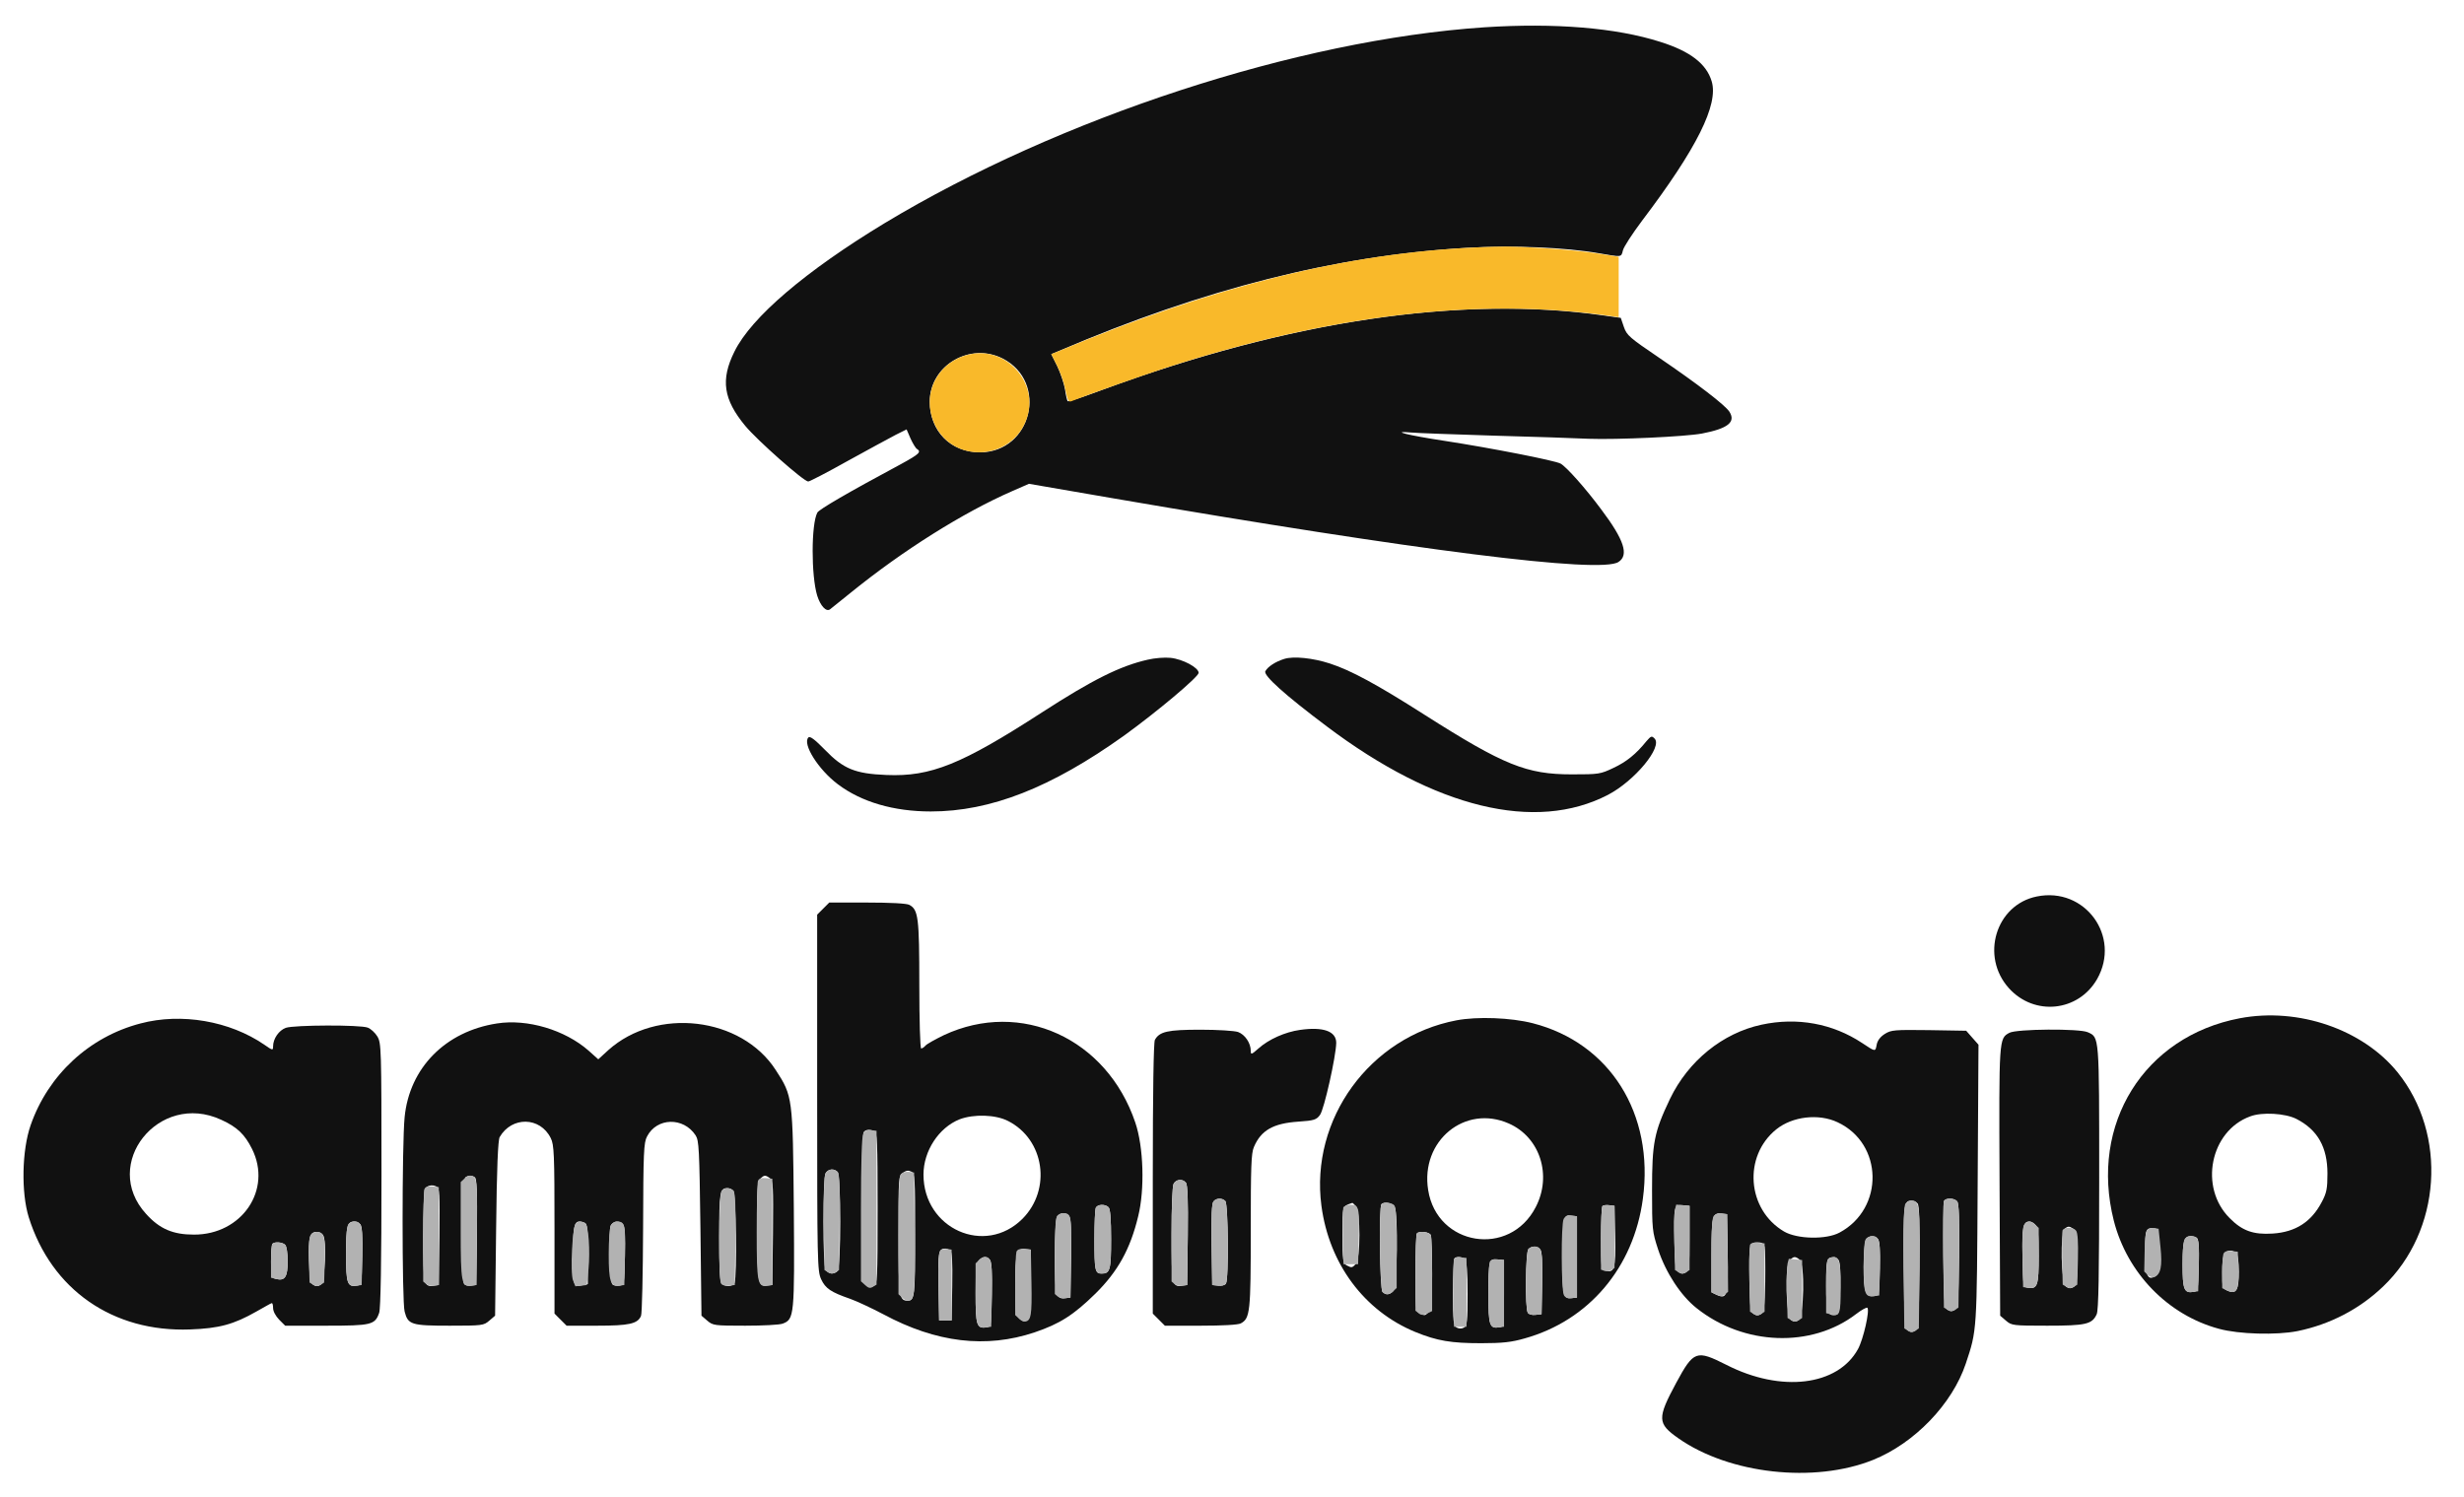
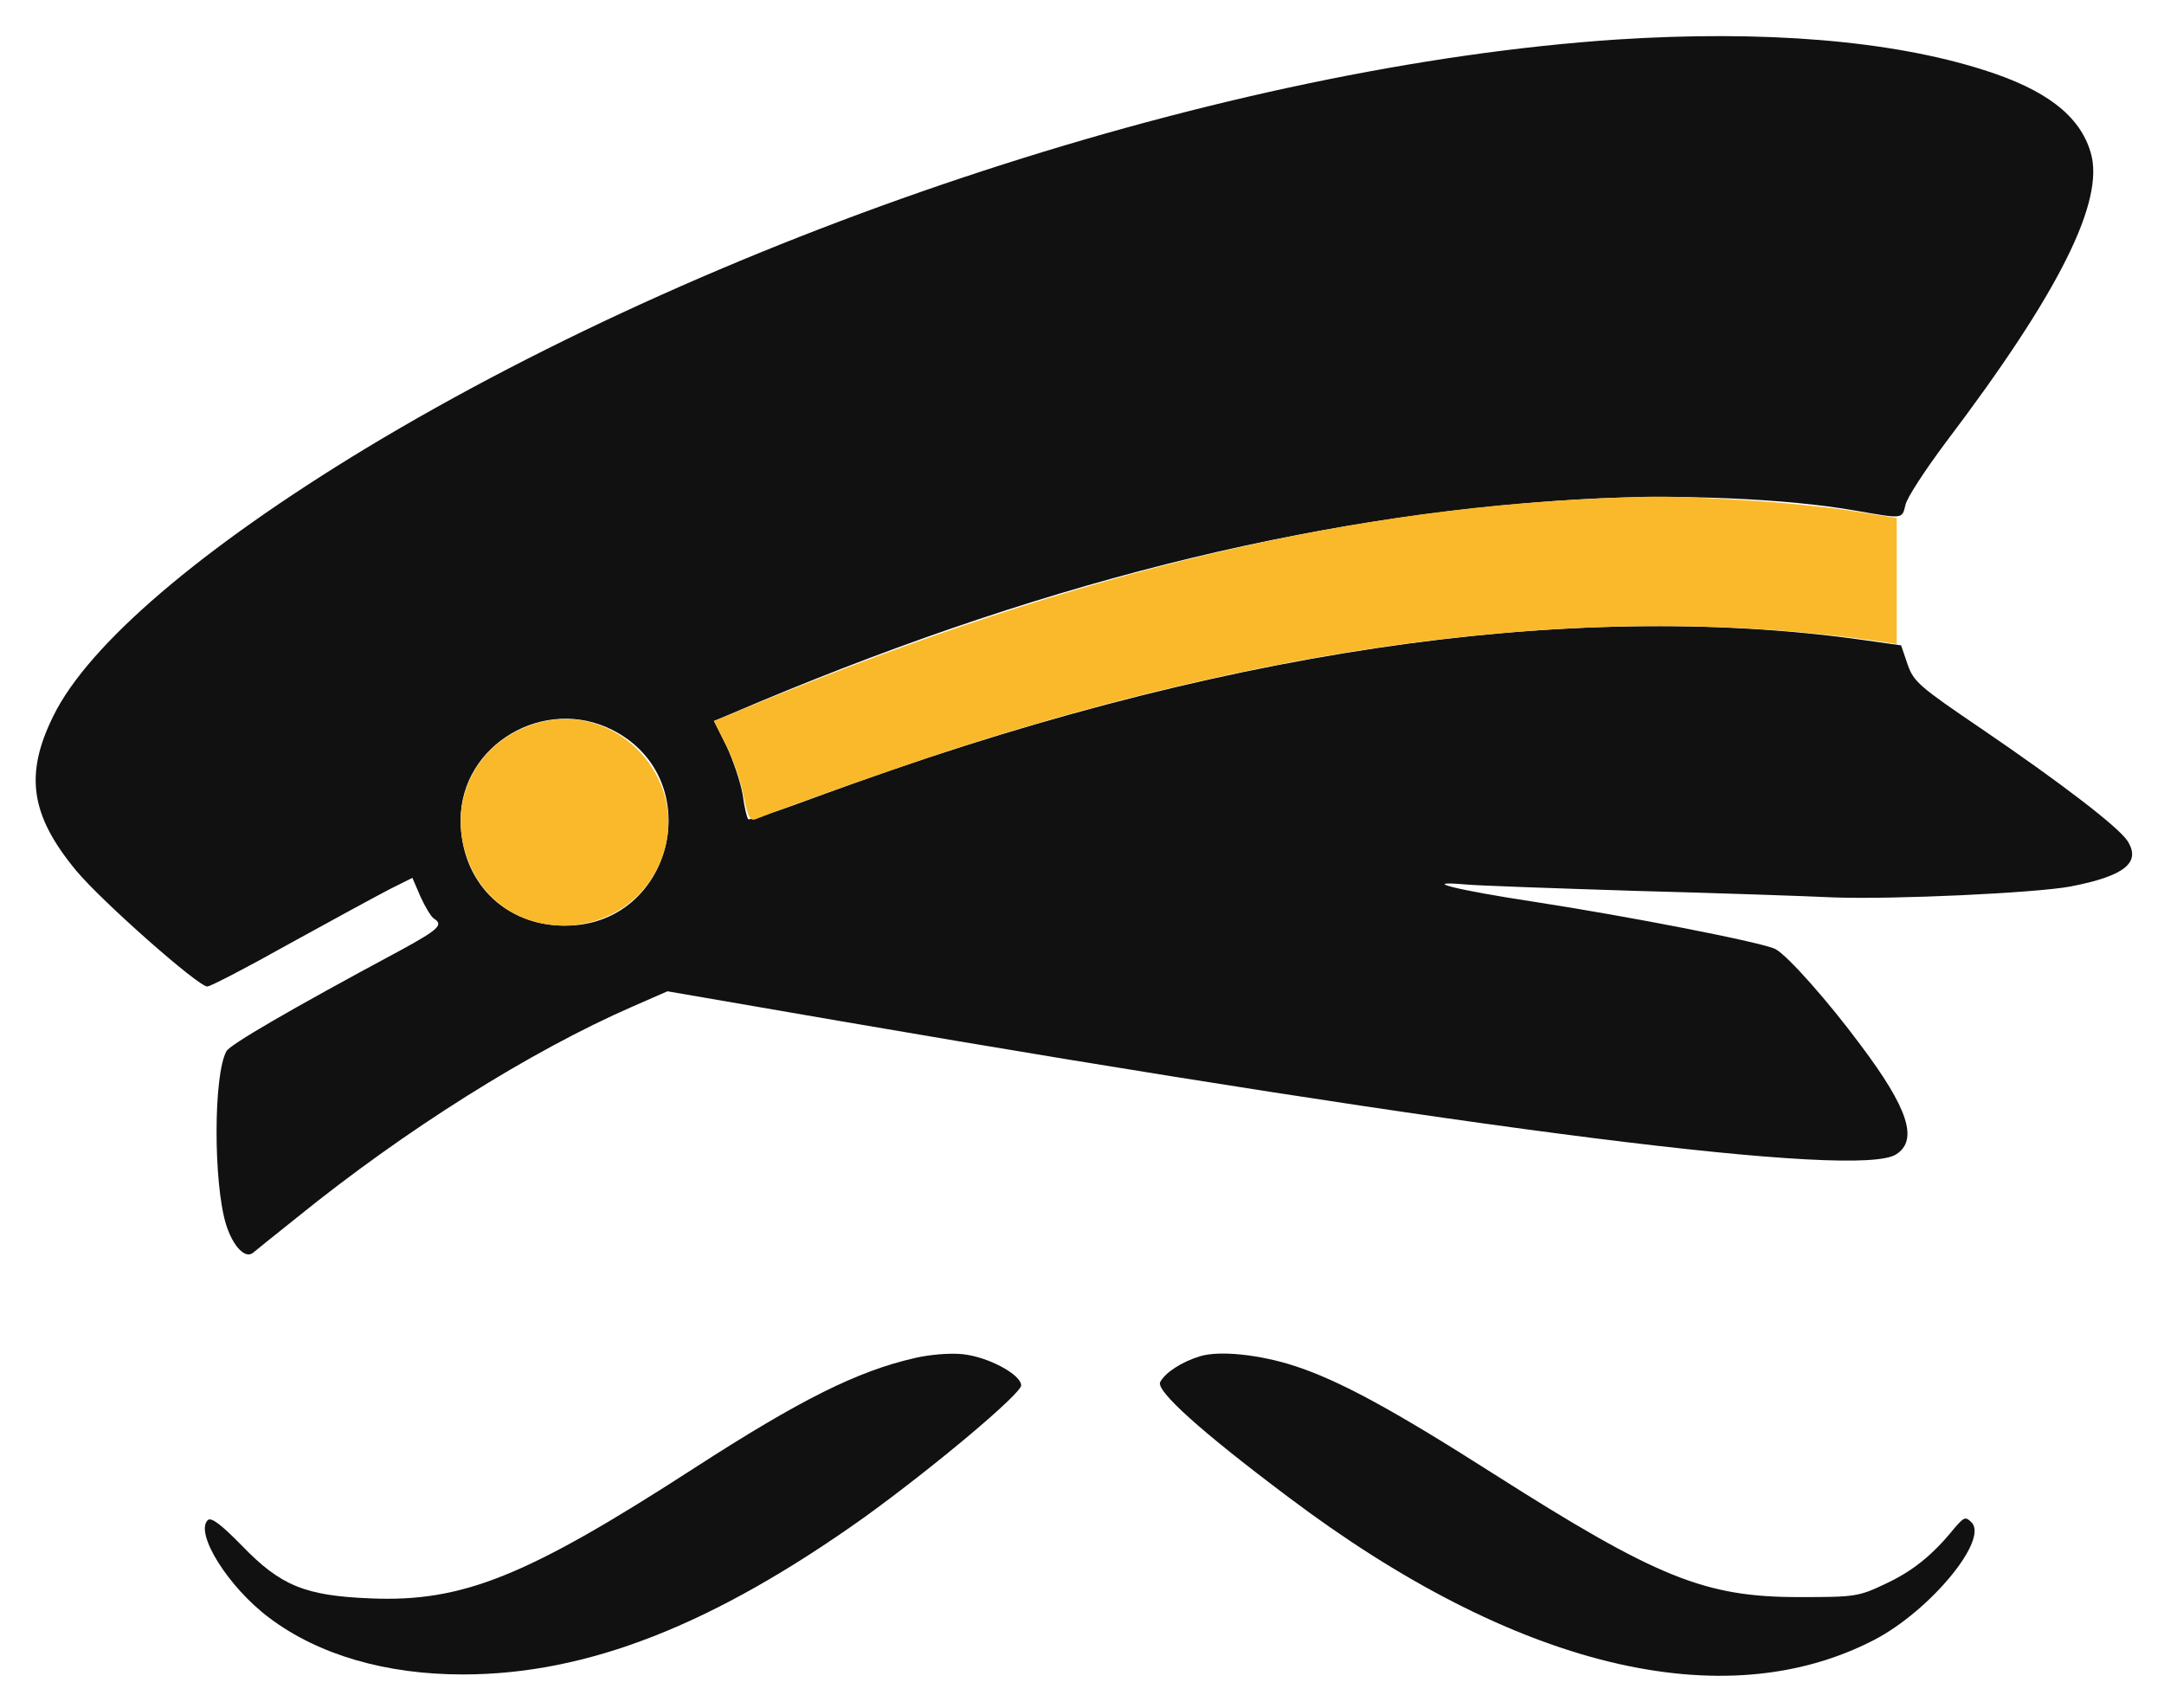
- <svg xmlns="http://www.w3.org/2000/svg" viewBox="36 232 1182 718" width="1182" height="718">
+ <svg xmlns="http://www.w3.org/2000/svg" viewBox="376 236 498 393" width="498" height="393">
  <g transform="translate(0,1254) scale(0.1,-0.1)" fill="#111111" stroke="none">
    <path d="M7480 10089 c-895 -60 -2038 -434 -2877 -940 -378 -229 -639 -451 -720 -616 -67 -135 -53 -229 52 -356 58 -70 281 -267 302 -267 7 0 92 44 190 99 98 54 201 110 230 125 l52 26 19 -44 c11 -24 25 -47 31 -50 22 -14 10 -25 -76 -72 -259 -139 -394 -218 -402 -233 -30 -55 -30 -302 -1 -398 16 -51 44 -80 62 -66 7 6 53 43 102 82 247 200 536 382 772 485 l80 35 400 -69 c1465 -252 2343 -363 2428 -306 51 33 27 106 -82 251 -74 100 -168 206 -196 221 -28 15 -335 75 -556 109 -178 27 -265 49 -160 40 30 -3 208 -9 395 -15 187 -5 392 -12 455 -15 138 -5 462 10 544 25 125 24 164 55 132 105 -21 32 -151 132 -336 258 -143 97 -156 108 -170 148 l-15 44 -85 12 c-683 97 -1504 -26 -2404 -358 -88 -33 -161 -57 -164 -54 -3 2 -9 28 -13 57 -5 29 -22 79 -37 111 l-29 58 36 15 c697 299 1329 458 1958 495 219 13 475 2 633 -26 110 -19 107 -20 115 13 3 16 45 80 92 143 263 347 368 558 334 669 -25 84 -103 144 -246 189 -213 68 -506 92 -845 70z m-2310 -1589 c221 -113 139 -450 -109 -450 -141 0 -241 102 -241 244 1 173 193 286 350 206z" />
    <path d="M5865 7055 c-132 -30 -264 -96 -507 -253 -385 -249 -533 -309 -745 -300 -151 6 -207 29 -296 121 -47 48 -71 67 -79 59 -30 -30 47 -154 142 -225 113 -85 268 -130 445 -130 287 0 577 114 926 363 159 115 358 282 359 302 0 25 -76 66 -135 72 -28 3 -77 -1 -110 -9z" />
    <path d="M6521 7059 c-42 -13 -79 -37 -91 -59 -11 -20 95 -115 295 -265 520 -392 1001 -509 1349 -328 128 67 263 230 223 270 -14 14 -17 12 -39 -13 -50 -62 -96 -99 -158 -128 -63 -30 -70 -31 -200 -31 -217 0 -326 44 -705 285 -229 146 -354 214 -456 247 -80 26 -173 36 -218 22z" />
-     <path d="M10130 5919 c-196 -40 -271 -287 -133 -440 122 -135 333 -113 423 44 116 204 -58 444 -290 396z" />
-     <path d="M4309 5861 l-29 -29 0 -854 c0 -816 1 -855 19 -895 21 -45 47 -62 139 -94 31 -11 102 -44 159 -74 255 -137 493 -165 726 -87 121 41 187 83 293 187 106 105 166 212 204 370 32 129 26 333 -14 450 -137 404 -549 591 -918 419 -43 -21 -83 -43 -89 -51 -6 -7 -15 -13 -20 -13 -5 0 -9 137 -9 305 0 325 -5 361 -48 384 -13 7 -91 11 -202 11 l-182 0 -29 -29z m887 -1019 c175 -89 209 -328 69 -469 -180 -180 -475 -48 -475 212 0 113 73 225 173 265 68 26 173 23 233 -8z m-642 -48 c14 -5 16 -47 16 -370 0 -352 -1 -364 -20 -374 -15 -8 -23 -7 -38 8 -16 16 -18 43 -17 367 0 193 4 356 8 363 9 13 27 15 51 6z m-176 -196 c17 -17 17 -459 0 -476 -18 -18 -46 -14 -58 7 -6 12 -10 104 -10 231 0 127 4 219 10 231 12 21 40 25 58 7z m372 -301 c0 -296 -2 -317 -36 -317 -41 0 -44 20 -44 315 0 279 0 284 22 299 15 11 26 12 40 5 17 -9 18 -28 18 -302z m928 131 c8 -8 12 -57 12 -153 0 -149 -5 -165 -46 -165 -31 0 -34 15 -34 165 0 73 3 140 6 149 7 19 45 21 62 4z m-189 -42 c8 -9 11 -72 9 -202 l-3 -189 -24 -3 c-45 -7 -51 17 -51 201 0 97 4 177 10 188 12 22 43 25 59 5z m-571 -164 c9 -7 12 -48 10 -173 l-3 -164 -30 0 -30 0 -3 164 c-3 165 0 181 33 181 6 0 16 -4 23 -8z m387 -161 c0 -143 -2 -165 -17 -174 -13 -9 -22 -7 -37 7 -19 18 -21 30 -21 158 0 155 7 181 48 176 l27 -3 0 -164z m-196 115 c8 -9 11 -63 9 -167 -3 -152 -3 -154 -26 -157 -47 -7 -52 10 -52 164 0 116 3 145 16 158 19 20 38 20 53 2z" />
-     <path d="M11105 5335 c-460 -87 -722 -508 -605 -971 64 -251 259 -453 505 -519 94 -26 275 -31 376 -11 156 32 297 105 411 214 279 266 310 730 69 1028 -167 206 -476 312 -756 259z m271 -483 c102 -52 149 -136 149 -262 0 -72 -4 -93 -27 -136 -50 -96 -126 -145 -236 -152 -92 -6 -146 13 -206 74 -148 147 -94 418 98 488 57 22 169 15 222 -12z m-661 -636 c0 -91 -3 -111 -17 -119 -36 -23 -48 7 -48 118 0 108 3 116 45 112 19 -2 20 -9 20 -111z m183 66 c9 -7 12 -40 10 -133 -3 -121 -4 -124 -26 -127 -45 -7 -52 12 -52 132 0 114 7 136 40 136 8 0 21 -4 28 -8z m190 -74 c7 -7 12 -42 12 -89 0 -89 -13 -110 -55 -91 -24 11 -25 16 -25 90 0 79 9 102 40 102 9 0 21 -5 28 -12z" />
-     <path d="M7347 5325 c-416 -79 -703 -474 -648 -890 37 -278 205 -504 450 -605 105 -43 173 -54 316 -54 103 0 147 5 209 23 308 86 523 340 567 670 55 408 -158 747 -528 842 -105 27 -266 33 -366 14z m251 -495 c150 -66 208 -249 129 -401 -125 -243 -474 -187 -516 82 -38 236 177 412 387 319z m-734 -396 c23 -23 23 -255 0 -278 -18 -19 -20 -19 -45 -6 -17 10 -19 22 -19 146 0 143 -2 136 47 153 1 1 9 -6 17 -15z m186 -3 c18 -34 13 -386 -6 -405 -19 -19 -36 -20 -52 -4 -13 13 -18 409 -5 421 13 14 53 6 63 -12z m1058 -142 c3 -157 -3 -178 -48 -164 -19 6 -20 14 -20 154 0 81 3 151 7 155 4 4 19 6 33 4 l25 -3 3 -146z m-183 -99 l0 -195 -27 -3 c-40 -5 -45 18 -42 208 4 190 5 192 41 188 l28 -3 0 -195z m-701 104 c3 -9 6 -91 6 -184 0 -140 -3 -171 -16 -184 -18 -19 -20 -19 -45 -6 -18 10 -19 23 -19 194 0 100 3 186 7 189 13 13 61 7 67 -9z m525 -68 c8 -9 11 -61 9 -162 l-3 -149 -29 -3 c-16 -2 -32 2 -37 10 -14 21 -11 292 3 306 16 16 43 15 57 -2z m-361 -48 c8 -8 12 -59 12 -165 0 -133 -2 -153 -17 -162 -11 -6 -24 -6 -35 0 -16 9 -18 27 -18 168 0 87 3 161 7 164 10 11 38 8 51 -5z m187 -163 c0 -159 0 -160 -23 -163 -47 -7 -52 10 -52 158 0 164 2 172 44 168 l31 -3 0 -160z" />
-     <path d="M1034 5310 c-246 -64 -443 -247 -527 -488 -42 -120 -46 -323 -9 -442 109 -347 403 -552 774 -538 139 5 209 24 318 86 36 20 68 39 73 40 4 2 7 -8 7 -23 0 -16 12 -38 29 -56 l29 -29 197 0 c217 0 234 4 254 62 7 21 11 238 11 662 0 613 -1 632 -20 664 -11 18 -32 37 -46 42 -35 14 -353 13 -393 -1 -33 -12 -61 -52 -61 -89 0 -20 -2 -20 -42 8 -166 114 -398 154 -594 102z m387 -462 c77 -35 113 -70 148 -140 98 -196 -49 -412 -279 -411 -100 0 -164 27 -229 99 -219 239 61 590 360 452z m668 -502 c8 -9 11 -59 9 -152 -3 -137 -3 -139 -26 -142 -46 -7 -52 10 -52 152 0 135 5 156 41 156 9 0 22 -6 28 -14z m-180 -50 c20 -24 10 -226 -11 -240 -13 -8 -23 -8 -35 0 -15 9 -18 29 -21 119 -3 111 4 135 38 135 10 0 23 -6 29 -14z m-181 -48 c7 -7 12 -40 12 -79 0 -75 -13 -95 -55 -85 -24 6 -25 9 -25 85 0 43 3 81 7 84 11 11 48 8 61 -5z" />
-     <path d="M2744 5310 c-247 -38 -420 -213 -443 -450 -13 -129 -13 -885 0 -932 16 -63 32 -68 216 -68 157 0 163 1 190 24 l28 24 5 419 c3 290 9 424 17 438 58 100 194 98 245 -5 16 -32 18 -74 18 -438 l0 -404 29 -29 29 -29 147 0 c153 0 194 9 210 47 5 10 9 200 10 423 1 361 3 409 19 438 47 91 175 94 233 5 16 -25 18 -64 23 -446 l5 -419 28 -24 c27 -23 34 -24 182 -24 84 0 165 4 180 10 55 21 57 37 53 554 -5 532 -5 537 -87 663 -165 255 -571 303 -803 95 l-48 -44 -47 42 c-113 99 -293 153 -439 130z m-106 -738 c9 -7 12 -66 10 -263 l-3 -254 -24 -3 c-13 -2 -28 1 -34 7 -15 15 -10 503 6 513 15 10 29 10 45 0z m1415 -4 c16 -12 17 -37 15 -263 l-3 -250 -27 -3 c-41 -5 -45 16 -46 270 -1 193 1 229 14 242 19 19 25 20 47 4z m-1585 -281 l-3 -232 -23 -3 c-50 -7 -52 4 -52 237 0 119 4 221 8 227 11 17 35 22 55 12 16 -8 17 -28 15 -241z m1410 221 c13 -13 18 -411 6 -442 -7 -19 -45 -21 -62 -4 -9 9 -12 72 -12 223 0 216 3 235 40 235 9 0 21 -5 28 -12z m-714 -154 c14 -5 16 -28 16 -150 l0 -144 -26 -6 c-44 -11 -49 5 -47 153 3 149 9 165 57 147z m185 -8 c8 -9 11 -59 9 -152 -3 -138 -3 -139 -27 -142 -13 -2 -28 1 -33 6 -14 14 -20 259 -8 283 12 22 43 25 59 5z" />
-     <path d="M8810 5304 c-186 -40 -351 -173 -439 -356 -76 -160 -86 -209 -86 -438 0 -189 1 -198 29 -284 37 -112 109 -222 185 -282 226 -180 551 -192 765 -28 26 20 50 33 54 30 12 -13 -19 -150 -45 -198 -97 -177 -369 -210 -631 -76 -145 73 -157 69 -241 -86 -92 -171 -91 -195 10 -266 245 -172 652 -217 934 -104 199 80 380 268 445 462 54 162 53 150 57 864 l4 666 -30 34 -29 33 -179 3 c-164 2 -181 1 -211 -18 -21 -13 -35 -31 -39 -50 -7 -37 -5 -37 -70 6 -142 94 -312 125 -483 88z m365 -468 c219 -102 225 -413 10 -529 -64 -35 -204 -32 -267 5 -178 105 -197 361 -37 490 77 62 203 77 294 34z m574 -380 c8 -9 11 -87 9 -261 -3 -223 -5 -249 -20 -259 -13 -8 -23 -8 -35 0 -16 10 -18 36 -21 260 -1 137 0 254 3 261 6 17 50 17 64 -1z m-190 -10 c8 -9 11 -99 9 -306 -3 -266 -5 -294 -20 -304 -13 -8 -23 -8 -35 0 -16 10 -18 38 -21 304 -2 302 0 320 38 320 10 0 23 -6 29 -14z m-1094 -165 c0 -136 -2 -155 -17 -165 -13 -8 -23 -8 -35 0 -15 10 -18 30 -21 145 -4 170 -1 181 41 177 l32 -3 0 -154z m183 -72 c3 -206 -2 -224 -53 -201 l-25 12 0 178 c0 191 4 205 50 200 l25 -3 3 -186z m721 67 c8 -9 11 -56 9 -142 -3 -128 -3 -129 -27 -132 -42 -6 -51 20 -51 141 0 59 5 117 10 128 12 22 43 25 59 5z m-544 -38 c3 -13 4 -88 3 -167 -3 -124 -5 -145 -20 -155 -13 -8 -23 -8 -35 0 -16 10 -18 31 -21 155 -3 177 -1 189 38 189 22 0 31 -5 35 -22z m168 -61 c26 -18 21 -274 -5 -291 -13 -8 -23 -8 -35 0 -26 16 -32 264 -8 288 20 19 26 20 48 3z m186 -1 c8 -9 11 -55 9 -137 -3 -110 -5 -124 -21 -127 -40 -8 -47 14 -47 143 0 123 2 132 36 134 6 1 17 -5 23 -13z" />
-     <path d="M6596 5279 c-71 -10 -150 -45 -199 -89 -34 -30 -37 -31 -37 -11 0 37 -28 78 -61 90 -18 6 -98 11 -181 11 -157 0 -196 -9 -218 -49 -6 -13 -10 -242 -10 -666 l0 -647 29 -29 29 -29 172 0 c104 0 179 4 192 11 45 24 48 55 48 444 0 306 2 372 15 402 34 80 92 114 214 122 75 5 86 9 103 32 20 26 77 282 78 346 0 56 -63 78 -174 62z m-547 -733 c8 -9 11 -85 9 -252 l-3 -239 -23 -3 c-50 -7 -52 3 -52 245 0 135 4 232 10 244 12 22 43 25 59 5z m189 -88 c14 -14 17 -375 3 -396 -5 -8 -21 -12 -37 -10 l-29 3 -3 194 c-2 134 1 198 9 207 14 17 41 18 57 2z" />
-     <path d="M9999 5265 c-50 -27 -50 -26 -47 -713 l3 -644 28 -24 c27 -23 33 -24 198 -24 186 0 215 7 237 55 9 19 12 189 12 656 0 684 1 672 -55 697 -39 18 -342 16 -376 -3z m125 -921 c13 -12 16 -41 16 -148 0 -144 -6 -161 -52 -154 -23 3 -23 5 -26 147 -3 144 3 171 34 171 7 0 20 -7 28 -16z m201 -159 c0 -111 -2 -129 -17 -139 -13 -8 -23 -8 -35 0 -27 17 -32 263 -6 281 13 11 21 10 37 -1 19 -12 21 -23 21 -141z" />
  </g>
  <g transform="translate(0,1254) scale(0.1,-0.1)" fill="#F9B92A" stroke="none">
    <path d="M7440 9033 c-617 -27 -1255 -185 -2002 -498 l-35 -14 28 -56 c16 -31 34 -83 40 -116 10 -49 15 -59 28 -54 77 31 333 121 446 158 789 257 1514 342 2140 251 l40 -6 0 145 0 145 -101 16 c-55 9 -174 21 -265 26 -160 9 -183 9 -319 3z" />
    <path d="M5007 8519 c-153 -37 -229 -193 -163 -335 89 -191 371 -174 441 27 61 173 -99 351 -278 308z" />
  </g>
-   <g transform="translate(0,1254) scale(0.1,-0.1)" fill="#B2B2B2" stroke="none">
-     <path d="M4501 4781 c-7 -13 -11 -139 -11 -364 l0 -344 21 -19 c15 -14 24 -16 37 -7 l17 10 0 369 0 369 -27 3 c-18 2 -30 -3 -37 -17z" />
-     <path d="M4320 4590 c-7 -12 -9 -100 -8 -241 l3 -222 18 -11 c12 -8 22 -8 35 0 l17 11 3 228 c2 159 -1 232 -9 241 -17 20 -47 17 -59 -6z" />
-     <path d="M4682 4588 c-9 -9 -12 -83 -12 -294 l0 -283 16 -15 c8 -9 21 -16 28 -16 34 0 36 25 34 321 l-3 294 -25 3 c-14 2 -31 -3 -38 -10z" />
-     <path d="M2586 4564 l-16 -15 0 -233 c0 -251 4 -271 51 -264 l24 3 3 254 c2 259 1 270 -35 271 -6 0 -19 -7 -27 -16z" />
-     <path d="M3996 4555 c-3 -9 -6 -119 -6 -244 0 -246 4 -266 51 -259 l24 3 0 255 0 255 -31 3 c-22 2 -33 -2 -38 -13z" />
-     <path d="M5990 4541 c-6 -12 -10 -109 -10 -244 l0 -225 14 -12 c8 -6 25 -10 38 -8 l23 3 3 239 c2 167 -1 243 -9 252 -16 20 -47 17 -59 -5z" />
-     <path d="M2396 4515 c-3 -9 -6 -112 -6 -230 l0 -213 14 -12 c8 -6 25 -10 38 -8 l23 3 0 235 0 235 -31 3 c-22 2 -33 -2 -38 -13z" />
-     <path d="M3822 4508 c-14 -14 -17 -424 -3 -446 5 -8 21 -12 37 -10 l29 3 3 219 c2 153 -1 223 -9 232 -14 17 -41 18 -57 2z" />
-     <path d="M6181 4456 c-8 -9 -11 -73 -9 -207 l3 -194 29 -3 c16 -2 32 2 37 10 14 21 11 382 -3 396 -16 16 -43 15 -57 -2z" />
-     <path d="M9685 4457 c-3 -7 -4 -124 -3 -261 l3 -249 18 -11 c12 -8 22 -8 35 0 l17 11 3 248 c2 174 -1 252 -9 261 -14 18 -58 18 -64 1z" />
-     <path d="M9501 4446 c-8 -9 -11 -99 -9 -306 l3 -293 18 -11 c12 -8 22 -8 35 0 l17 11 3 293 c2 302 0 320 -38 320 -10 0 -23 -6 -29 -14z" />
-     <path d="M6987 4443 c-13 -12 -8 -408 5 -421 16 -16 33 -15 52 4 l16 15 0 193 c0 136 -3 195 -12 204 -13 13 -50 16 -61 5z" />
-     <path d="M5616 4424 c-3 -9 -6 -76 -6 -149 0 -150 3 -165 34 -165 41 0 46 16 46 165 0 96 -4 145 -12 153 -17 17 -55 15 -62 -4z" />
-     <path d="M6804 4427 c-2 -7 -3 -71 -2 -143 l3 -129 35 0 35 0 3 120 c4 152 1 165 -39 165 -16 0 -32 -6 -35 -13z" />
-     <path d="M8047 4434 c-4 -4 -7 -74 -7 -156 l0 -149 16 -6 c9 -3 24 -2 33 4 l16 10 0 149 0 149 -25 3 c-14 2 -29 0 -33 -4z" />
-     <path d="M8395 4418 c-3 -13 -4 -83 -3 -157 l3 -134 18 -11 c12 -8 22 -8 35 0 l17 11 0 154 0 154 -32 3 -32 3 -6 -23z" />
-     <path d="M5432 4388 c-8 -8 -12 -66 -12 -194 l0 -182 14 -12 c8 -6 25 -10 38 -8 l23 3 3 194 c3 201 1 210 -38 211 -9 0 -21 -5 -28 -12z" />
-     <path d="M8582 4388 c-9 -9 -12 -62 -12 -190 l0 -178 25 -12 c19 -8 28 -8 40 2 l15 13 -2 186 -3 186 -25 3 c-14 2 -31 -3 -38 -10z" />
-     <path d="M7861 4372 c-13 -24 -12 -340 1 -365 6 -12 18 -17 36 -15 l27 3 0 195 0 195 -27 3 c-18 2 -30 -3 -37 -16z" />
-     <path d="M2032 4348 c-8 -8 -12 -55 -12 -144 0 -142 6 -159 52 -152 l23 3 3 139 c3 142 -3 166 -37 166 -9 0 -22 -5 -29 -12z" />
-     <path d="M3123 4352 c-17 -11 -29 -238 -14 -275 l11 -28 28 3 27 3 8 75 c9 90 0 212 -16 222 -15 10 -29 10 -44 0z" />
-     <path d="M3290 4341 c-5 -11 -10 -73 -10 -138 0 -131 9 -157 51 -151 l24 3 3 144 c3 150 0 160 -40 161 -10 0 -22 -9 -28 -19z" />
-     <path d="M10071 4346 c-8 -9 -11 -60 -9 -157 l3 -144 23 -3 c46 -7 52 10 52 154 l0 133 -16 15 c-19 20 -38 20 -53 2z" />
-     <path d="M10254 4317 c-2 -7 -3 -69 -2 -136 l3 -124 18 -11 c12 -8 22 -8 35 0 l17 11 3 123 c2 81 -1 127 -9 136 -14 18 -58 18 -65 1z" />
-     <path d="M10663 4322 c-9 -5 -14 -41 -15 -105 l-2 -97 16 -16 c9 -9 24 -14 32 -11 31 12 40 52 30 144 l-9 88 -20 3 c-11 1 -26 -2 -32 -6z" />
-     <path d="M1851 4296 c-8 -9 -11 -51 -9 -121 l3 -108 18 -11 c12 -8 22 -8 35 0 l17 11 3 108 c3 111 -4 135 -38 135 -10 0 -23 -6 -29 -14z" />
-     <path d="M7157 4303 c-4 -3 -7 -88 -7 -188 l0 -183 15 -12 c12 -10 21 -10 40 -2 l25 12 0 174 c0 96 -3 181 -6 190 -6 16 -54 22 -67 9z" />
-     <path d="M9312 4278 c-8 -8 -12 -52 -12 -134 0 -131 6 -149 52 -142 l23 3 3 129 c3 132 -3 156 -37 156 -9 0 -22 -5 -29 -12z" />
-     <path d="M10842 4278 c-8 -8 -12 -50 -12 -124 0 -120 7 -139 52 -132 l23 3 3 124 c3 128 -1 140 -38 141 -9 0 -21 -5 -28 -12z" />
-     <path d="M1667 4253 c-4 -3 -7 -41 -7 -84 l0 -79 25 -6 c42 -10 55 10 55 85 0 39 -5 72 -12 79 -13 13 -50 16 -61 5z" />
-     <path d="M8755 4248 c-3 -8 -4 -83 -3 -167 l3 -154 18 -11 c12 -8 22 -8 35 0 l17 11 0 164 0 164 -33 3 c-20 2 -34 -2 -37 -10z" />
-     <path d="M7692 4228 c-14 -14 -17 -285 -3 -306 5 -8 21 -12 37 -10 l29 3 3 149 c3 153 -2 176 -37 176 -9 0 -22 -5 -29 -12z" />
-     <path d="M4872 4222 c-9 -6 -12 -48 -10 -173 l3 -164 30 0 30 0 0 170 0 170 -20 3 c-11 1 -26 -2 -33 -6z" />
-     <path d="M5236 4215 c-3 -9 -6 -81 -6 -160 l0 -144 16 -15 c8 -9 21 -16 28 -16 32 0 37 27 34 186 l-3 159 -31 3 c-22 2 -33 -2 -38 -13z" />
-     <path d="M11026 4205 c-3 -9 -6 -50 -6 -91 l0 -74 25 -12 c44 -20 56 2 53 101 l-3 86 -31 3 c-22 2 -33 -2 -38 -13z" />
-     <path d="M5056 4174 l-16 -15 0 -143 c0 -154 5 -171 52 -164 l23 3 3 154 c3 154 -2 181 -34 181 -7 0 -20 -7 -28 -16z" />
-     <path d="M7335 4178 c-3 -8 -4 -83 -3 -168 l3 -155 30 0 30 0 0 165 0 165 -28 3 c-16 2 -29 -2 -32 -10z" />
-     <path d="M9133 4183 c-10 -3 -13 -40 -13 -134 l0 -129 24 -6 c42 -10 46 0 46 130 0 138 -9 159 -57 139z" />
-     <path d="M7506 4165 c-3 -9 -6 -79 -6 -155 0 -148 5 -165 52 -158 l23 3 0 160 0 160 -31 3 c-22 2 -33 -2 -38 -13z" />
-     <path d="M8935 4158 c-3 -13 -4 -77 -3 -142 l3 -119 18 -11 c12 -8 22 -8 35 0 l17 11 0 139 0 139 -32 3 -32 3 -6 -23z" />
-   </g>
</svg>
